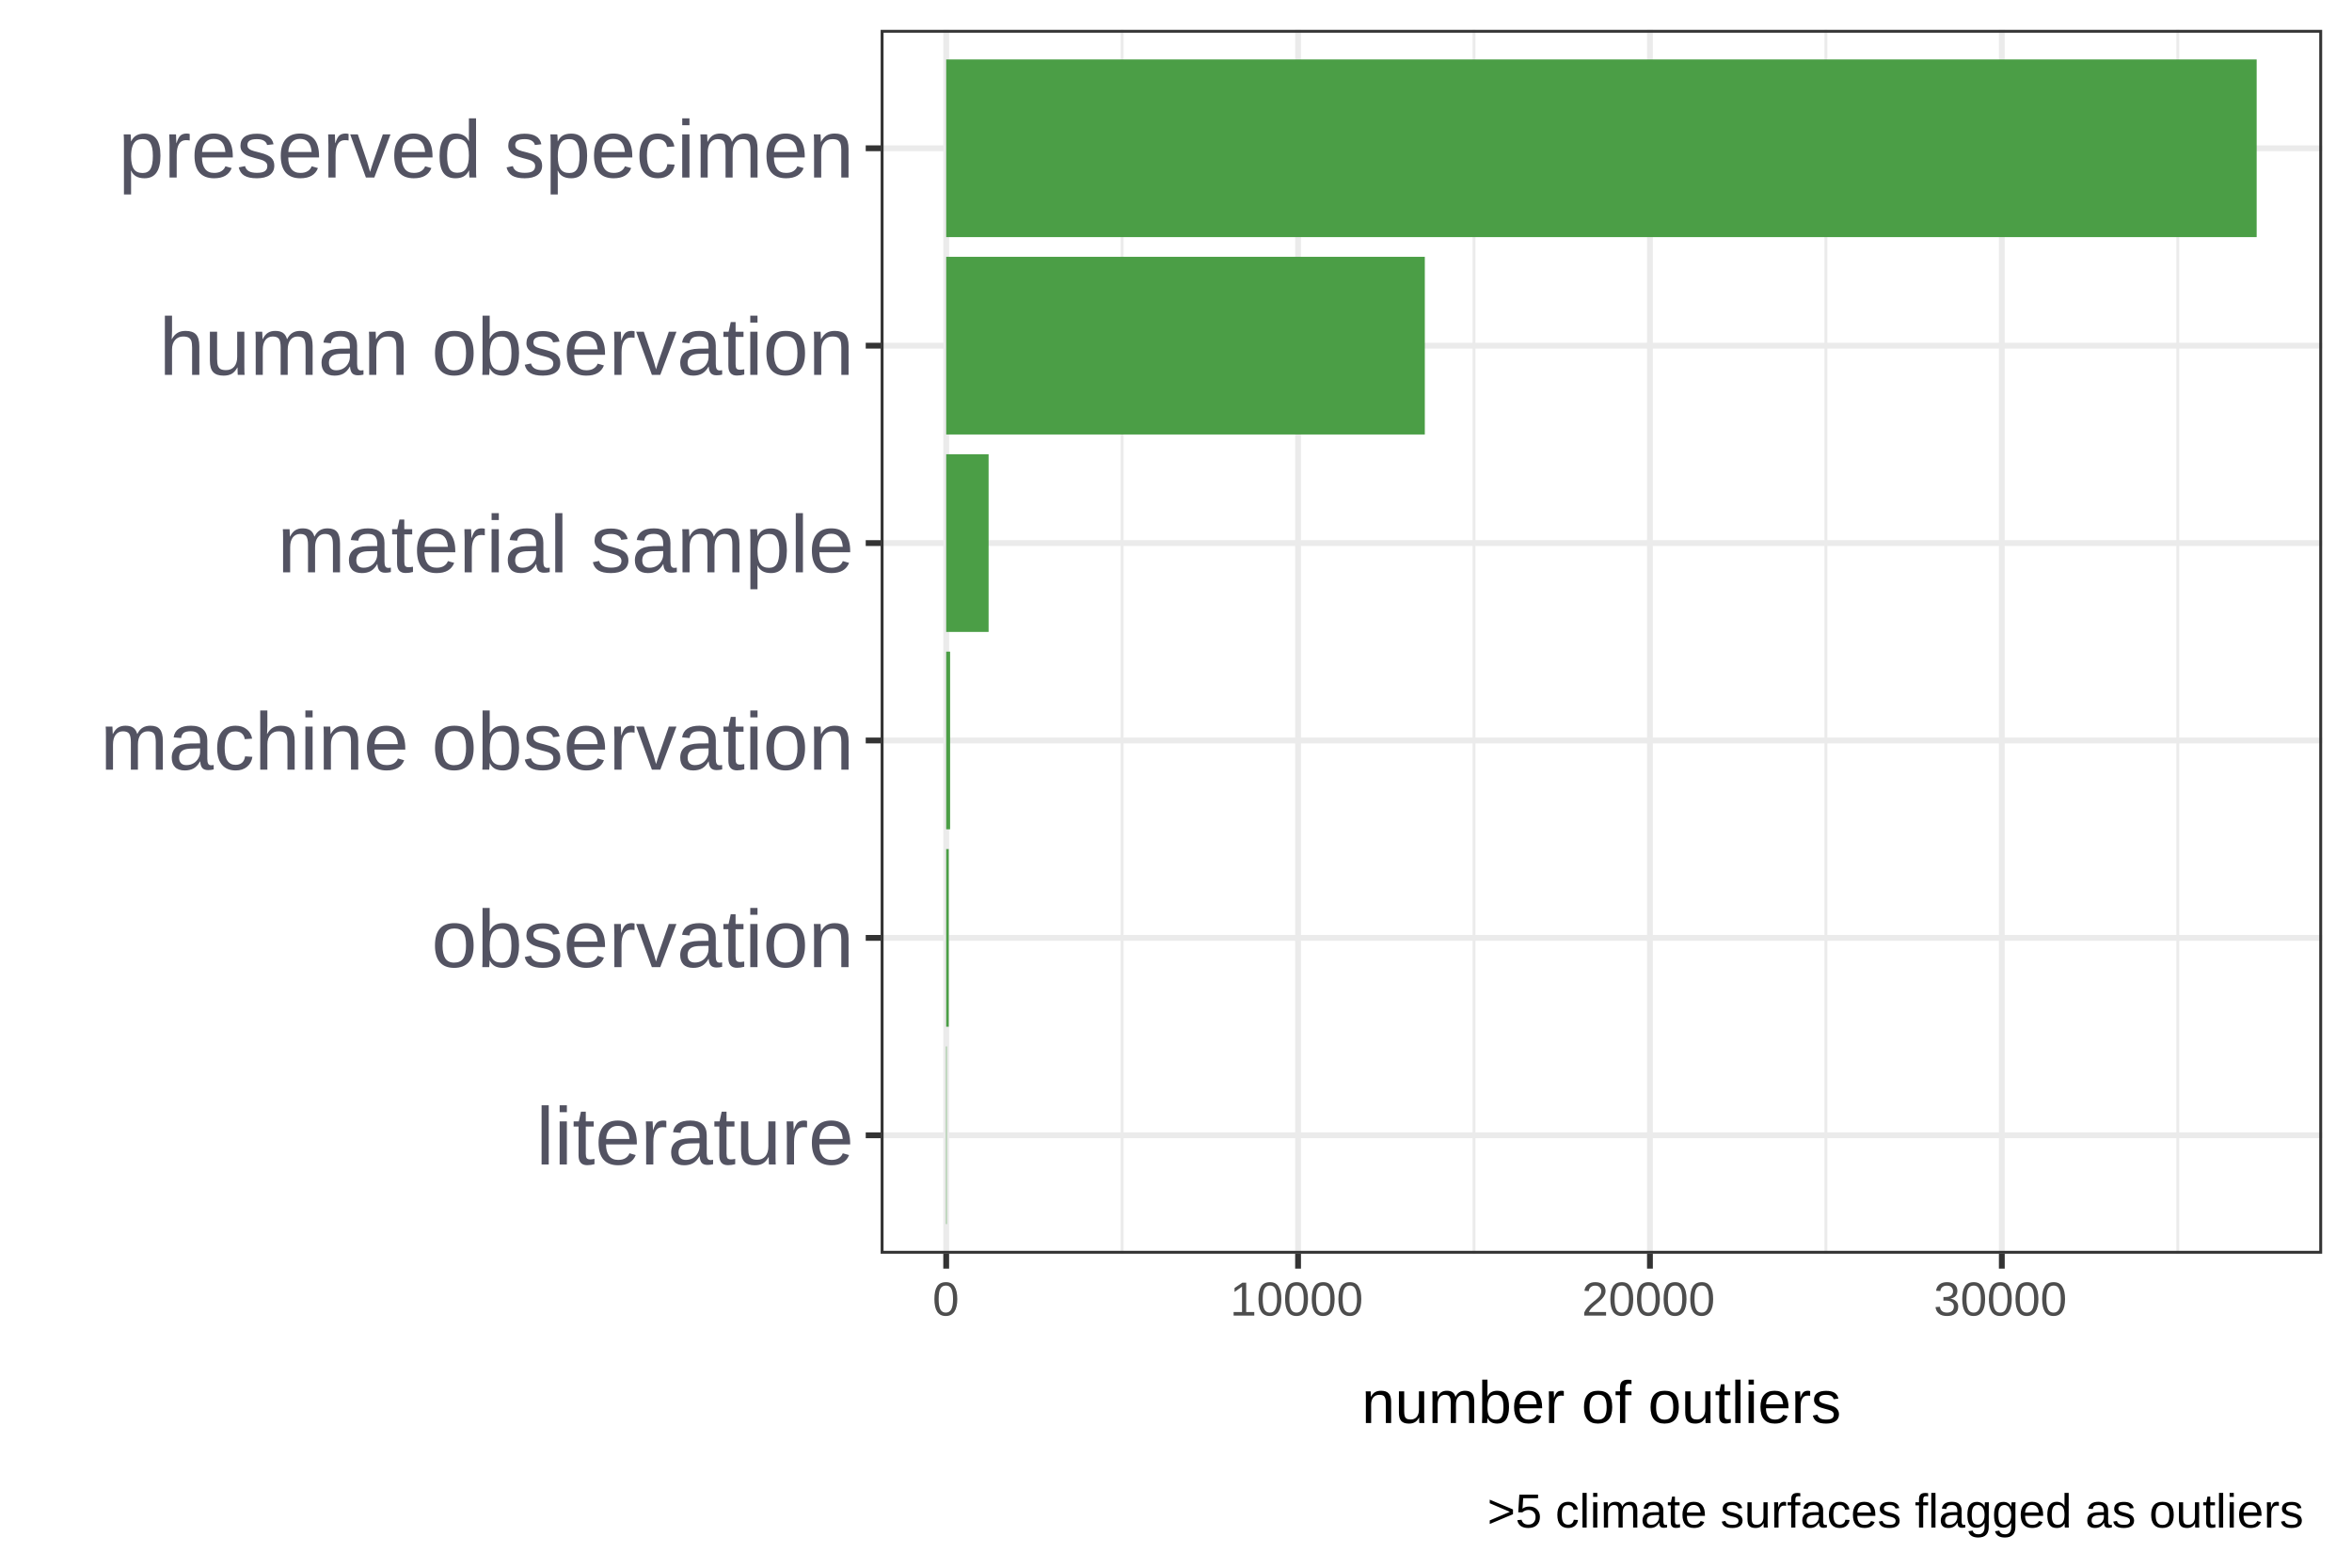
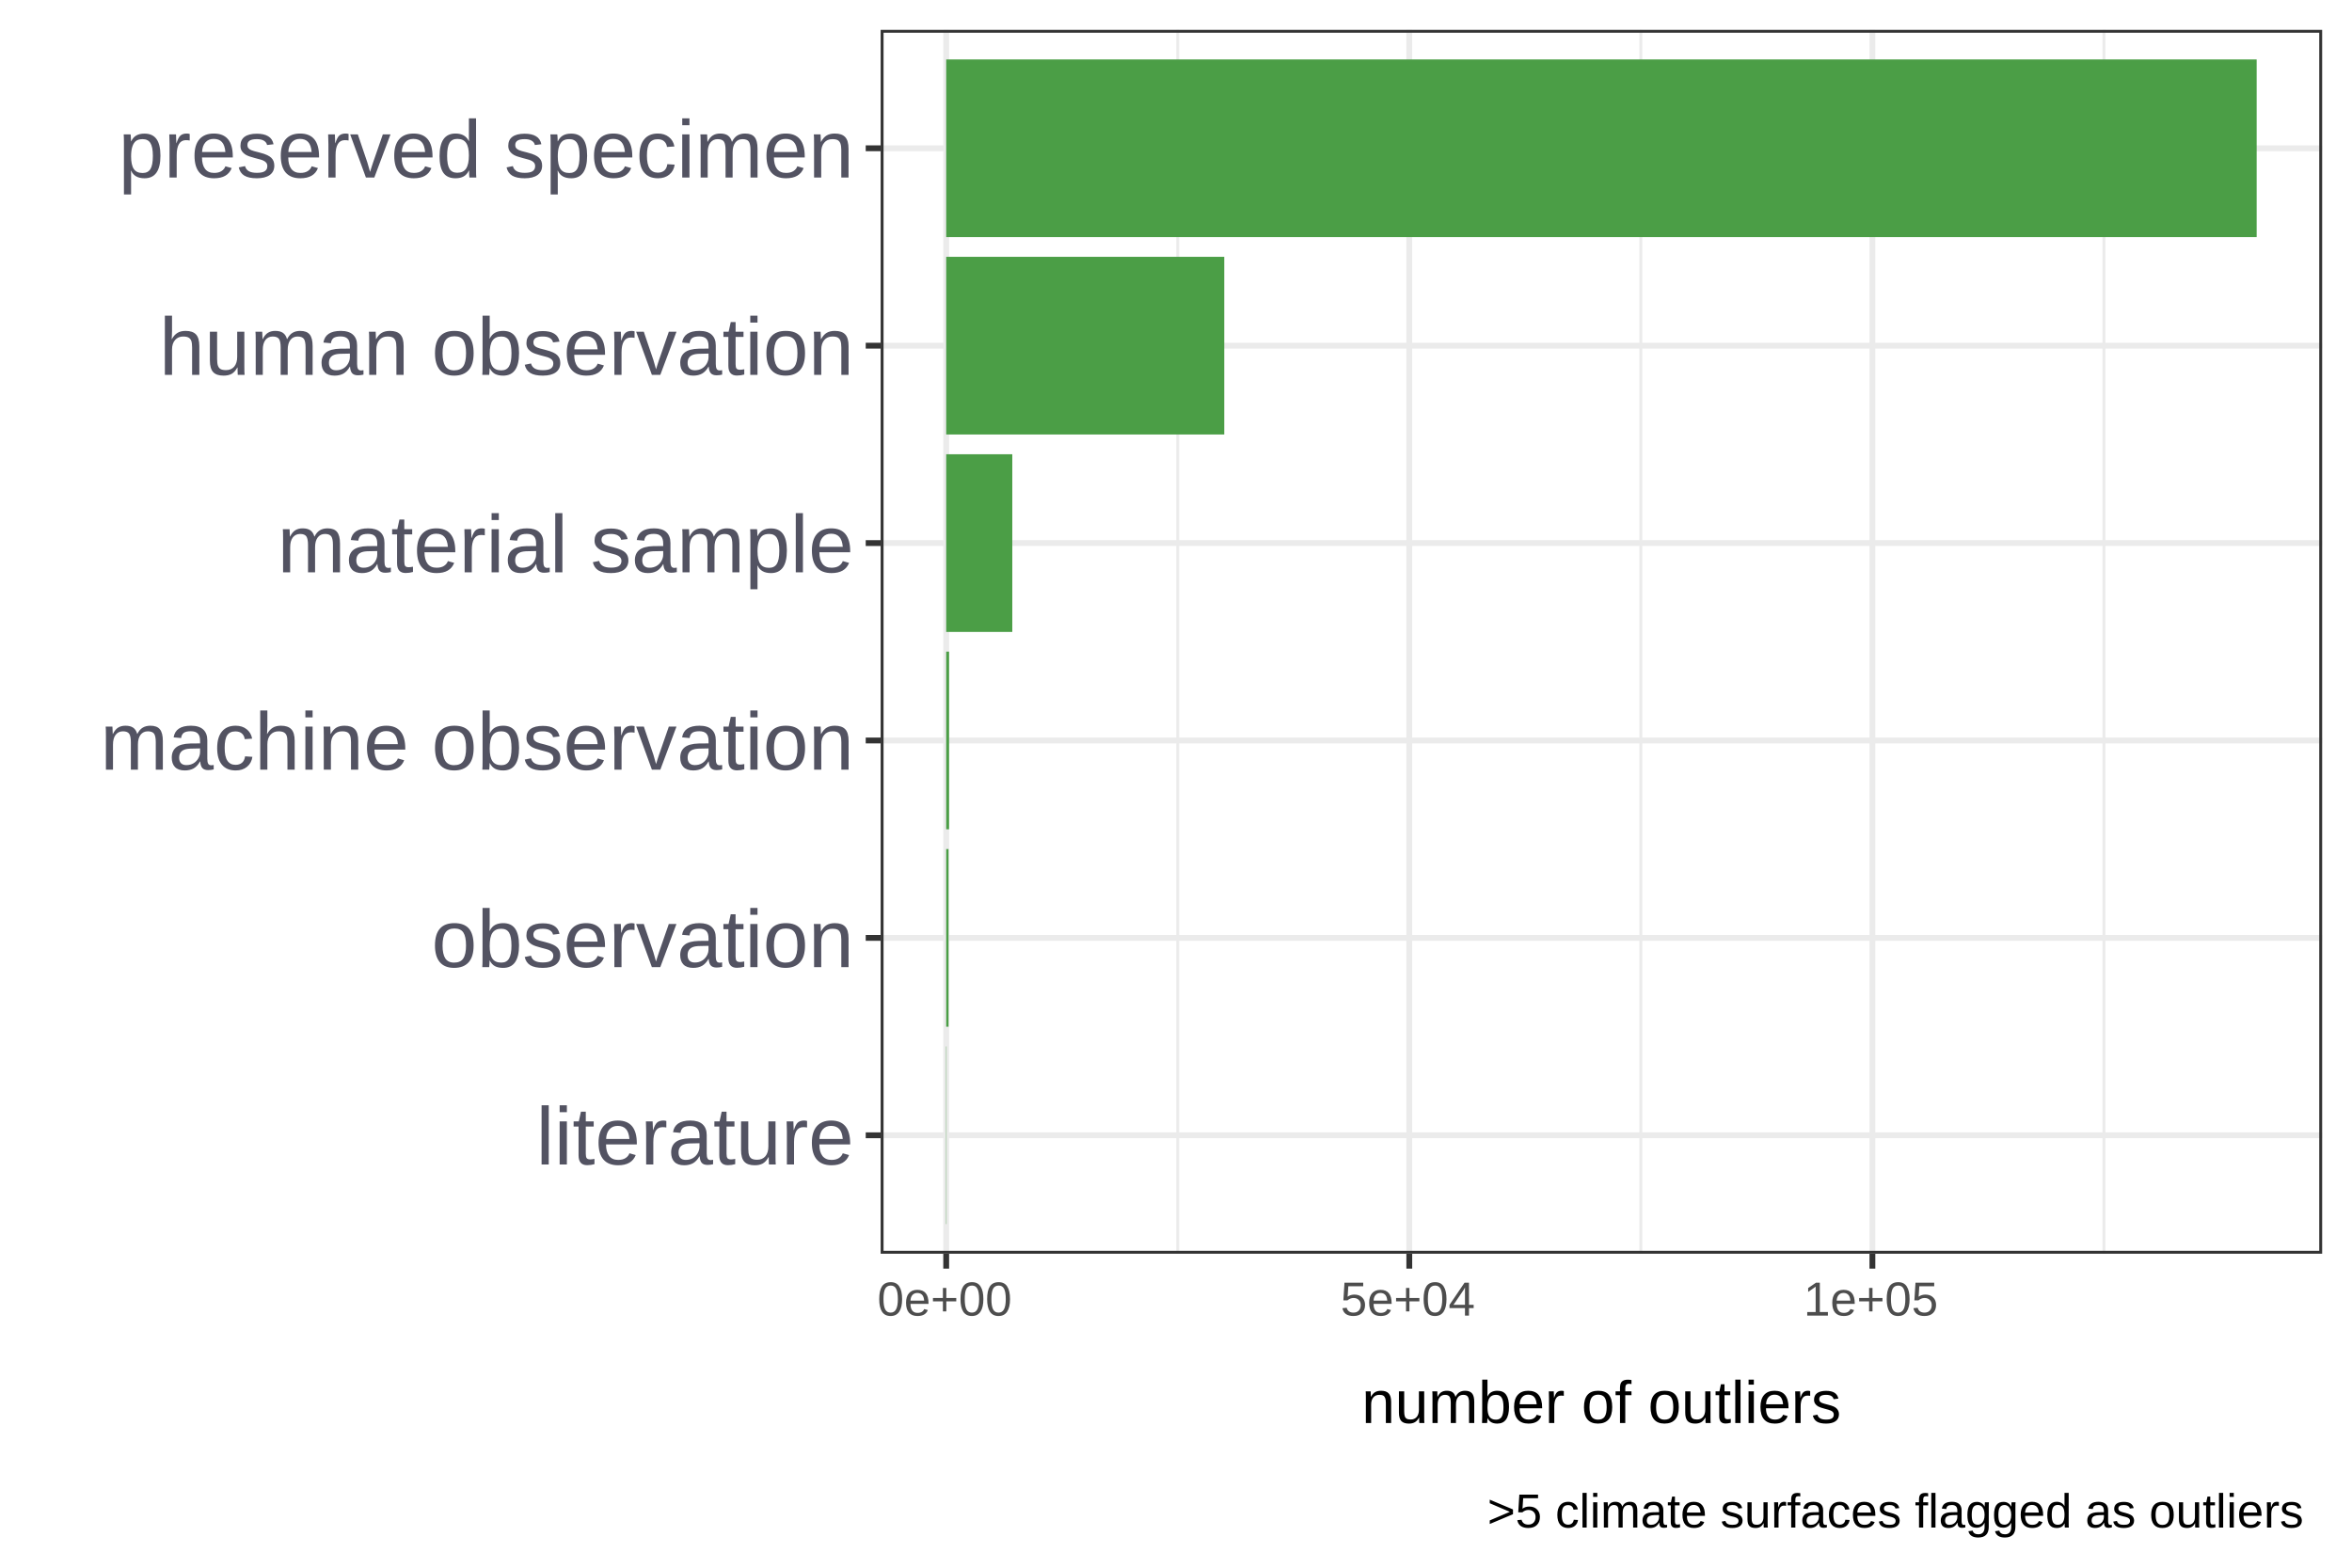
<svg xmlns="http://www.w3.org/2000/svg" viewBox="0 0 432.00 288.00">
  <defs>
    <style type="text/css">
    line, polyline, path, rect, circle {
      fill: none;
      stroke: #000000;
      stroke-linecap: round;
      stroke-linejoin: round;
      stroke-miterlimit: 10.00;
    }
  </style>
  </defs>
  <rect width="100%" height="100%" style="stroke: none; fill: #FFFFFF;" />
  <rect x="0.00" y="0.00" width="432.00" height="288.00" style="stroke-width: 1.07; stroke: #FFFFFF; fill: #FFFFFF;" />
  <defs>
    <clipPath id="cpMTYxLjc1MXw0MjYuNTIxfDIzMC4zMjJ8NS40Nzk0NQ==">
      <rect x="161.75" y="5.48" width="264.77" height="224.84" />
    </clipPath>
  </defs>
  <rect x="161.75" y="5.48" width="264.77" height="224.84" style="stroke-width: 1.07; stroke: none; fill: #FFFFFF;" clip-path="url(#cpMTYxLjc1MXw0MjYuNTIxfDIzMC4zMjJ8NS40Nzk0NQ==)" />
-   <polyline points="206.10,230.32 206.10,5.48 " style="stroke-width: 0.53; stroke: #EBEBEB; stroke-linecap: butt;" clip-path="url(#cpMTYxLjc1MXw0MjYuNTIxfDIzMC4zMjJ8NS40Nzk0NQ==)" />
-   <polyline points="270.74,230.32 270.74,5.48 " style="stroke-width: 0.53; stroke: #EBEBEB; stroke-linecap: butt;" clip-path="url(#cpMTYxLjc1MXw0MjYuNTIxfDIzMC4zMjJ8NS40Nzk0NQ==)" />
-   <polyline points="335.37,230.32 335.37,5.48 " style="stroke-width: 0.53; stroke: #EBEBEB; stroke-linecap: butt;" clip-path="url(#cpMTYxLjc1MXw0MjYuNTIxfDIzMC4zMjJ8NS40Nzk0NQ==)" />
-   <polyline points="400.00,230.32 400.00,5.48 " style="stroke-width: 0.53; stroke: #EBEBEB; stroke-linecap: butt;" clip-path="url(#cpMTYxLjc1MXw0MjYuNTIxfDIzMC4zMjJ8NS40Nzk0NQ==)" />
+   <polyline points="216.32,230.32 216.32,5.48 " style="stroke-width: 0.53; stroke: #EBEBEB; stroke-linecap: butt;" clip-path="url(#cpMTYxLjc1MXw0MjYuNTIxfDIzMC4zMjJ8NS40Nzk0NQ==)" />
+   <polyline points="301.38,230.32 301.38,5.48 " style="stroke-width: 0.53; stroke: #EBEBEB; stroke-linecap: butt;" clip-path="url(#cpMTYxLjc1MXw0MjYuNTIxfDIzMC4zMjJ8NS40Nzk0NQ==)" />
+   <polyline points="386.44,230.32 386.44,5.48 " style="stroke-width: 0.53; stroke: #EBEBEB; stroke-linecap: butt;" clip-path="url(#cpMTYxLjc1MXw0MjYuNTIxfDIzMC4zMjJ8NS40Nzk0NQ==)" />
  <polyline points="161.75,208.56 426.52,208.56 " style="stroke-width: 1.07; stroke: #EBEBEB; stroke-linecap: butt;" clip-path="url(#cpMTYxLjc1MXw0MjYuNTIxfDIzMC4zMjJ8NS40Nzk0NQ==)" />
  <polyline points="161.75,172.30 426.52,172.30 " style="stroke-width: 1.07; stroke: #EBEBEB; stroke-linecap: butt;" clip-path="url(#cpMTYxLjc1MXw0MjYuNTIxfDIzMC4zMjJ8NS40Nzk0NQ==)" />
  <polyline points="161.75,136.03 426.52,136.03 " style="stroke-width: 1.07; stroke: #EBEBEB; stroke-linecap: butt;" clip-path="url(#cpMTYxLjc1MXw0MjYuNTIxfDIzMC4zMjJ8NS40Nzk0NQ==)" />
  <polyline points="161.75,99.77 426.52,99.77 " style="stroke-width: 1.07; stroke: #EBEBEB; stroke-linecap: butt;" clip-path="url(#cpMTYxLjc1MXw0MjYuNTIxfDIzMC4zMjJ8NS40Nzk0NQ==)" />
  <polyline points="161.75,63.50 426.52,63.50 " style="stroke-width: 1.07; stroke: #EBEBEB; stroke-linecap: butt;" clip-path="url(#cpMTYxLjc1MXw0MjYuNTIxfDIzMC4zMjJ8NS40Nzk0NQ==)" />
  <polyline points="161.75,27.24 426.52,27.24 " style="stroke-width: 1.07; stroke: #EBEBEB; stroke-linecap: butt;" clip-path="url(#cpMTYxLjc1MXw0MjYuNTIxfDIzMC4zMjJ8NS40Nzk0NQ==)" />
  <polyline points="173.79,230.32 173.79,5.48 " style="stroke-width: 1.07; stroke: #EBEBEB; stroke-linecap: butt;" clip-path="url(#cpMTYxLjc1MXw0MjYuNTIxfDIzMC4zMjJ8NS40Nzk0NQ==)" />
-   <polyline points="238.42,230.32 238.42,5.48 " style="stroke-width: 1.07; stroke: #EBEBEB; stroke-linecap: butt;" clip-path="url(#cpMTYxLjc1MXw0MjYuNTIxfDIzMC4zMjJ8NS40Nzk0NQ==)" />
-   <polyline points="303.05,230.32 303.05,5.48 " style="stroke-width: 1.07; stroke: #EBEBEB; stroke-linecap: butt;" clip-path="url(#cpMTYxLjc1MXw0MjYuNTIxfDIzMC4zMjJ8NS40Nzk0NQ==)" />
-   <polyline points="367.68,230.32 367.68,5.48 " style="stroke-width: 1.07; stroke: #EBEBEB; stroke-linecap: butt;" clip-path="url(#cpMTYxLjc1MXw0MjYuNTIxfDIzMC4zMjJ8NS40Nzk0NQ==)" />
+   <polyline points="258.85,230.32 258.85,5.48 " style="stroke-width: 1.07; stroke: #EBEBEB; stroke-linecap: butt;" clip-path="url(#cpMTYxLjc1MXw0MjYuNTIxfDIzMC4zMjJ8NS40Nzk0NQ==)" />
+   <polyline points="343.91,230.32 343.91,5.48 " style="stroke-width: 1.07; stroke: #EBEBEB; stroke-linecap: butt;" clip-path="url(#cpMTYxLjc1MXw0MjYuNTIxfDIzMC4zMjJ8NS40Nzk0NQ==)" />
  <rect x="173.79" y="10.92" width="240.70" height="32.64" style="stroke-width: 1.07; stroke: none; stroke-linecap: square; stroke-linejoin: miter; fill: #4B9E46;" clip-path="url(#cpMTYxLjc1MXw0MjYuNTIxfDIzMC4zMjJ8NS40Nzk0NQ==)" />
-   <rect x="173.79" y="47.18" width="87.91" height="32.64" style="stroke-width: 1.07; stroke: none; stroke-linecap: square; stroke-linejoin: miter; fill: #4B9E46;" clip-path="url(#cpMTYxLjc1MXw0MjYuNTIxfDIzMC4zMjJ8NS40Nzk0NQ==)" />
-   <rect x="173.79" y="83.45" width="7.79" height="32.64" style="stroke-width: 1.07; stroke: none; stroke-linecap: square; stroke-linejoin: miter; fill: #4B9E46;" clip-path="url(#cpMTYxLjc1MXw0MjYuNTIxfDIzMC4zMjJ8NS40Nzk0NQ==)" />
-   <rect x="173.79" y="119.71" width="0.72" height="32.64" style="stroke-width: 1.07; stroke: none; stroke-linecap: square; stroke-linejoin: miter; fill: #4B9E46;" clip-path="url(#cpMTYxLjc1MXw0MjYuNTIxfDIzMC4zMjJ8NS40Nzk0NQ==)" />
-   <rect x="173.79" y="155.98" width="0.47" height="32.64" style="stroke-width: 1.07; stroke: none; stroke-linecap: square; stroke-linejoin: miter; fill: #4B9E46;" clip-path="url(#cpMTYxLjc1MXw0MjYuNTIxfDIzMC4zMjJ8NS40Nzk0NQ==)" />
-   <rect x="173.79" y="192.24" width="0.09" height="32.64" style="stroke-width: 1.07; stroke: none; stroke-linecap: square; stroke-linejoin: miter; fill: #4B9E46;" clip-path="url(#cpMTYxLjc1MXw0MjYuNTIxfDIzMC4zMjJ8NS40Nzk0NQ==)" />
+   <rect x="173.79" y="47.18" width="51.07" height="32.64" style="stroke-width: 1.07; stroke: none; stroke-linecap: square; stroke-linejoin: miter; fill: #4B9E46;" clip-path="url(#cpMTYxLjc1MXw0MjYuNTIxfDIzMC4zMjJ8NS40Nzk0NQ==)" />
+   <rect x="173.79" y="83.45" width="12.14" height="32.64" style="stroke-width: 1.07; stroke: none; stroke-linecap: square; stroke-linejoin: miter; fill: #4B9E46;" clip-path="url(#cpMTYxLjc1MXw0MjYuNTIxfDIzMC4zMjJ8NS40Nzk0NQ==)" />
+   <rect x="173.79" y="119.71" width="0.53" height="32.64" style="stroke-width: 1.07; stroke: none; stroke-linecap: square; stroke-linejoin: miter; fill: #4B9E46;" clip-path="url(#cpMTYxLjc1MXw0MjYuNTIxfDIzMC4zMjJ8NS40Nzk0NQ==)" />
+   <rect x="173.79" y="155.98" width="0.43" height="32.64" style="stroke-width: 1.07; stroke: none; stroke-linecap: square; stroke-linejoin: miter; fill: #4B9E46;" clip-path="url(#cpMTYxLjc1MXw0MjYuNTIxfDIzMC4zMjJ8NS40Nzk0NQ==)" />
+   <rect x="173.79" y="192.24" width="0.06" height="32.64" style="stroke-width: 1.07; stroke: none; stroke-linecap: square; stroke-linejoin: miter; fill: #4B9E46;" clip-path="url(#cpMTYxLjc1MXw0MjYuNTIxfDIzMC4zMjJ8NS40Nzk0NQ==)" />
  <rect x="161.75" y="5.48" width="264.77" height="224.84" style="stroke-width: 1.07; stroke: #333333;" clip-path="url(#cpMTYxLjc1MXw0MjYuNTIxfDIzMC4zMjJ8NS40Nzk0NQ==)" />
  <defs>
    <clipPath id="cpMHw0MzJ8Mjg4fDA=">
      <rect x="0.00" y="0.00" width="432.00" height="288.00" />
    </clipPath>
  </defs>
  <g clip-path="url(#cpMHw0MzJ8Mjg4fDA=)">
    <text x="98.46" y="213.93" style="font-size: 15.00px; fill: #535362; font-family: Arial;" textLength="58.36px" lengthAdjust="spacingAndGlyphs">literature</text>
  </g>
  <g clip-path="url(#cpMHw0MzJ8Mjg4fDA=)">
    <text x="79.27" y="177.67" style="font-size: 15.00px; fill: #535362; font-family: Arial;" textLength="77.55px" lengthAdjust="spacingAndGlyphs">observation</text>
  </g>
  <g clip-path="url(#cpMHw0MzJ8Mjg4fDA=)">
    <text x="18.41" y="141.40" style="font-size: 15.00px; fill: #535362; font-family: Arial;" textLength="138.41px" lengthAdjust="spacingAndGlyphs">machine observation</text>
  </g>
  <g clip-path="url(#cpMHw0MzJ8Mjg4fDA=)">
    <text x="50.95" y="105.14" style="font-size: 15.00px; fill: #535362; font-family: Arial;" textLength="105.87px" lengthAdjust="spacingAndGlyphs">material sample</text>
  </g>
  <g clip-path="url(#cpMHw0MzJ8Mjg4fDA=)">
    <text x="29.24" y="68.87" style="font-size: 15.00px; fill: #535362; font-family: Arial;" textLength="127.58px" lengthAdjust="spacingAndGlyphs">human observation</text>
  </g>
  <g clip-path="url(#cpMHw0MzJ8Mjg4fDA=)">
    <text x="21.75" y="32.61" style="font-size: 15.00px; fill: #535362; font-family: Arial;" textLength="135.07px" lengthAdjust="spacingAndGlyphs">preserved specimen</text>
  </g>
  <polyline points="159.01,208.56 161.75,208.56 " style="stroke-width: 1.07; stroke: #333333; stroke-linecap: butt;" clip-path="url(#cpMHw0MzJ8Mjg4fDA=)" />
  <polyline points="159.01,172.30 161.75,172.30 " style="stroke-width: 1.07; stroke: #333333; stroke-linecap: butt;" clip-path="url(#cpMHw0MzJ8Mjg4fDA=)" />
  <polyline points="159.01,136.03 161.75,136.03 " style="stroke-width: 1.07; stroke: #333333; stroke-linecap: butt;" clip-path="url(#cpMHw0MzJ8Mjg4fDA=)" />
  <polyline points="159.01,99.77 161.75,99.77 " style="stroke-width: 1.07; stroke: #333333; stroke-linecap: butt;" clip-path="url(#cpMHw0MzJ8Mjg4fDA=)" />
  <polyline points="159.01,63.50 161.75,63.50 " style="stroke-width: 1.07; stroke: #333333; stroke-linecap: butt;" clip-path="url(#cpMHw0MzJ8Mjg4fDA=)" />
  <polyline points="159.01,27.24 161.75,27.24 " style="stroke-width: 1.07; stroke: #333333; stroke-linecap: butt;" clip-path="url(#cpMHw0MzJ8Mjg4fDA=)" />
  <polyline points="173.79,233.06 173.79,230.32 " style="stroke-width: 1.07; stroke: #333333; stroke-linecap: butt;" clip-path="url(#cpMHw0MzJ8Mjg4fDA=)" />
-   <polyline points="238.42,233.06 238.42,230.32 " style="stroke-width: 1.07; stroke: #333333; stroke-linecap: butt;" clip-path="url(#cpMHw0MzJ8Mjg4fDA=)" />
-   <polyline points="303.05,233.06 303.05,230.32 " style="stroke-width: 1.07; stroke: #333333; stroke-linecap: butt;" clip-path="url(#cpMHw0MzJ8Mjg4fDA=)" />
-   <polyline points="367.68,233.06 367.68,230.32 " style="stroke-width: 1.07; stroke: #333333; stroke-linecap: butt;" clip-path="url(#cpMHw0MzJ8Mjg4fDA=)" />
+   <polyline points="258.85,233.06 258.85,230.32 " style="stroke-width: 1.07; stroke: #333333; stroke-linecap: butt;" clip-path="url(#cpMHw0MzJ8Mjg4fDA=)" />
+   <polyline points="343.91,233.06 343.91,230.32 " style="stroke-width: 1.07; stroke: #333333; stroke-linecap: butt;" clip-path="url(#cpMHw0MzJ8Mjg4fDA=)" />
  <g clip-path="url(#cpMHw0MzJ8Mjg4fDA=)">
-     <text x="171.28" y="241.69" style="font-size: 8.80px; fill: #4D4D4D; font-family: Arial;" textLength="5.01px" lengthAdjust="spacingAndGlyphs">0</text>
+     <text x="161.15" y="241.69" style="font-size: 8.80px; fill: #4D4D4D; font-family: Arial;" textLength="25.28px" lengthAdjust="spacingAndGlyphs">0e+00</text>
  </g>
  <g clip-path="url(#cpMHw0MzJ8Mjg4fDA=)">
-     <text x="225.91" y="241.69" style="font-size: 8.80px; fill: #4D4D4D; font-family: Arial;" textLength="25.03px" lengthAdjust="spacingAndGlyphs">10000</text>
+     <text x="246.21" y="241.69" style="font-size: 8.80px; fill: #4D4D4D; font-family: Arial;" textLength="25.28px" lengthAdjust="spacingAndGlyphs">5e+04</text>
  </g>
  <g clip-path="url(#cpMHw0MzJ8Mjg4fDA=)">
-     <text x="290.54" y="241.69" style="font-size: 8.80px; fill: #4D4D4D; font-family: Arial;" textLength="25.03px" lengthAdjust="spacingAndGlyphs">20000</text>
-   </g>
-   <g clip-path="url(#cpMHw0MzJ8Mjg4fDA=)">
-     <text x="355.17" y="241.69" style="font-size: 8.80px; fill: #4D4D4D; font-family: Arial;" textLength="25.03px" lengthAdjust="spacingAndGlyphs">30000</text>
+     <text x="331.27" y="241.69" style="font-size: 8.80px; fill: #4D4D4D; font-family: Arial;" textLength="25.28px" lengthAdjust="spacingAndGlyphs">1e+05</text>
  </g>
  <g clip-path="url(#cpMHw0MzJ8Mjg4fDA=)">
    <text x="250.11" y="261.42" style="font-size: 11.00px; font-family: Arial;" textLength="88.04px" lengthAdjust="spacingAndGlyphs">number of outliers</text>
  </g>
  <g clip-path="url(#cpMHw0MzJ8Mjg4fDA=)">
    <text x="273.19" y="280.63" style="font-size: 8.80px; font-family: Arial;" textLength="153.33px" lengthAdjust="spacingAndGlyphs">&gt;5 climate surfaces flagged as outliers</text>
  </g>
</svg>
